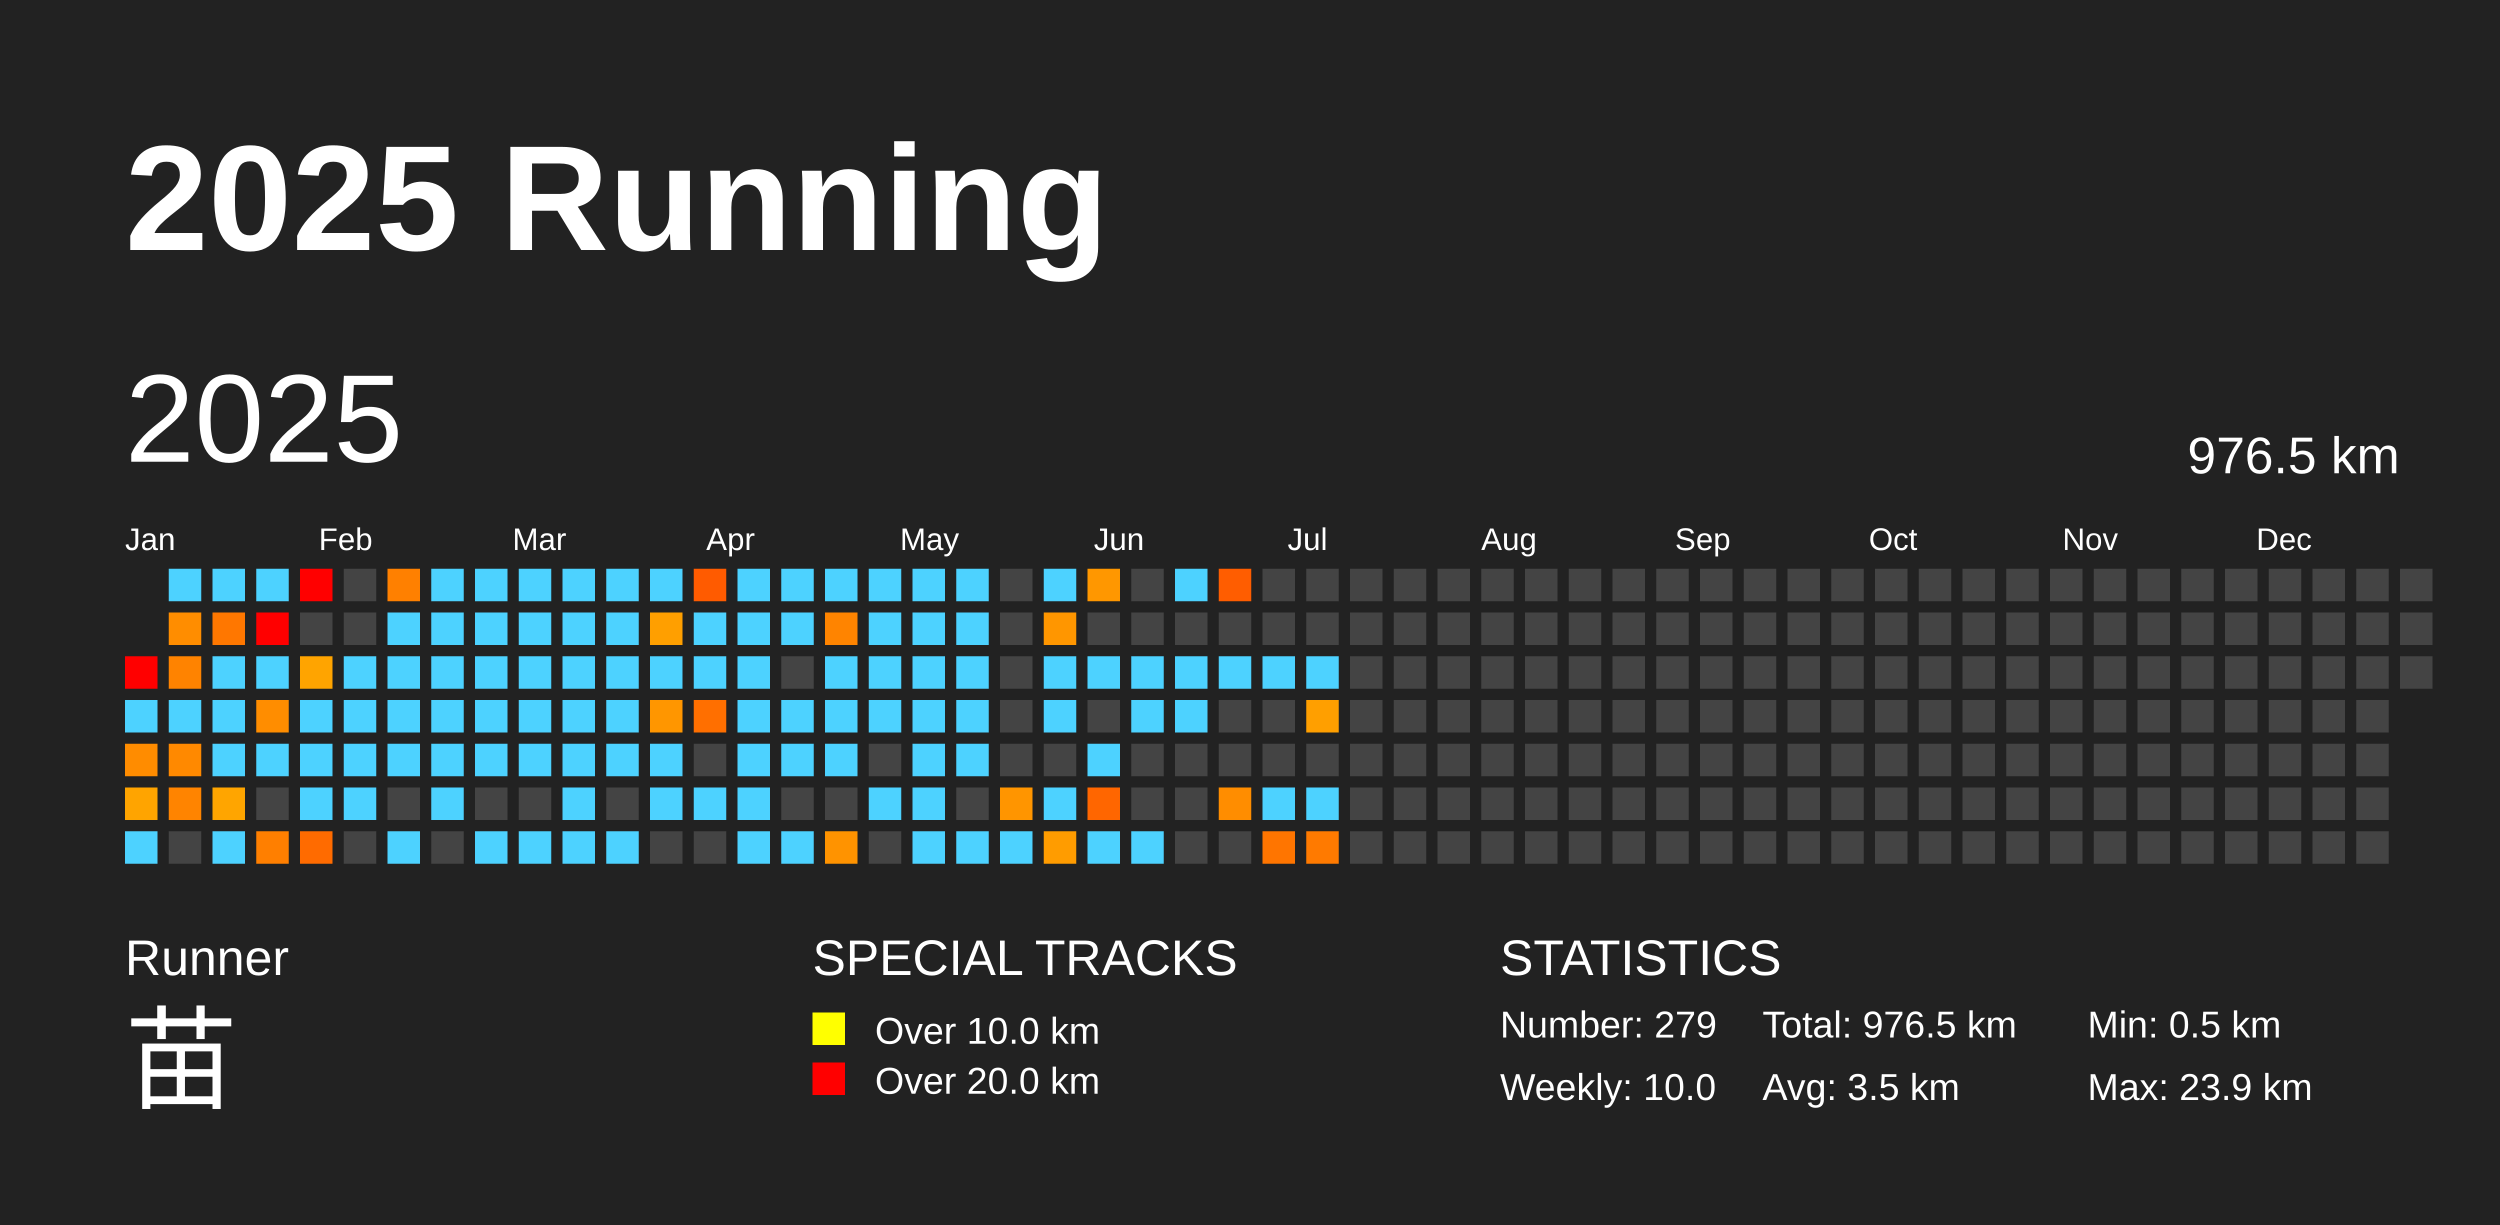
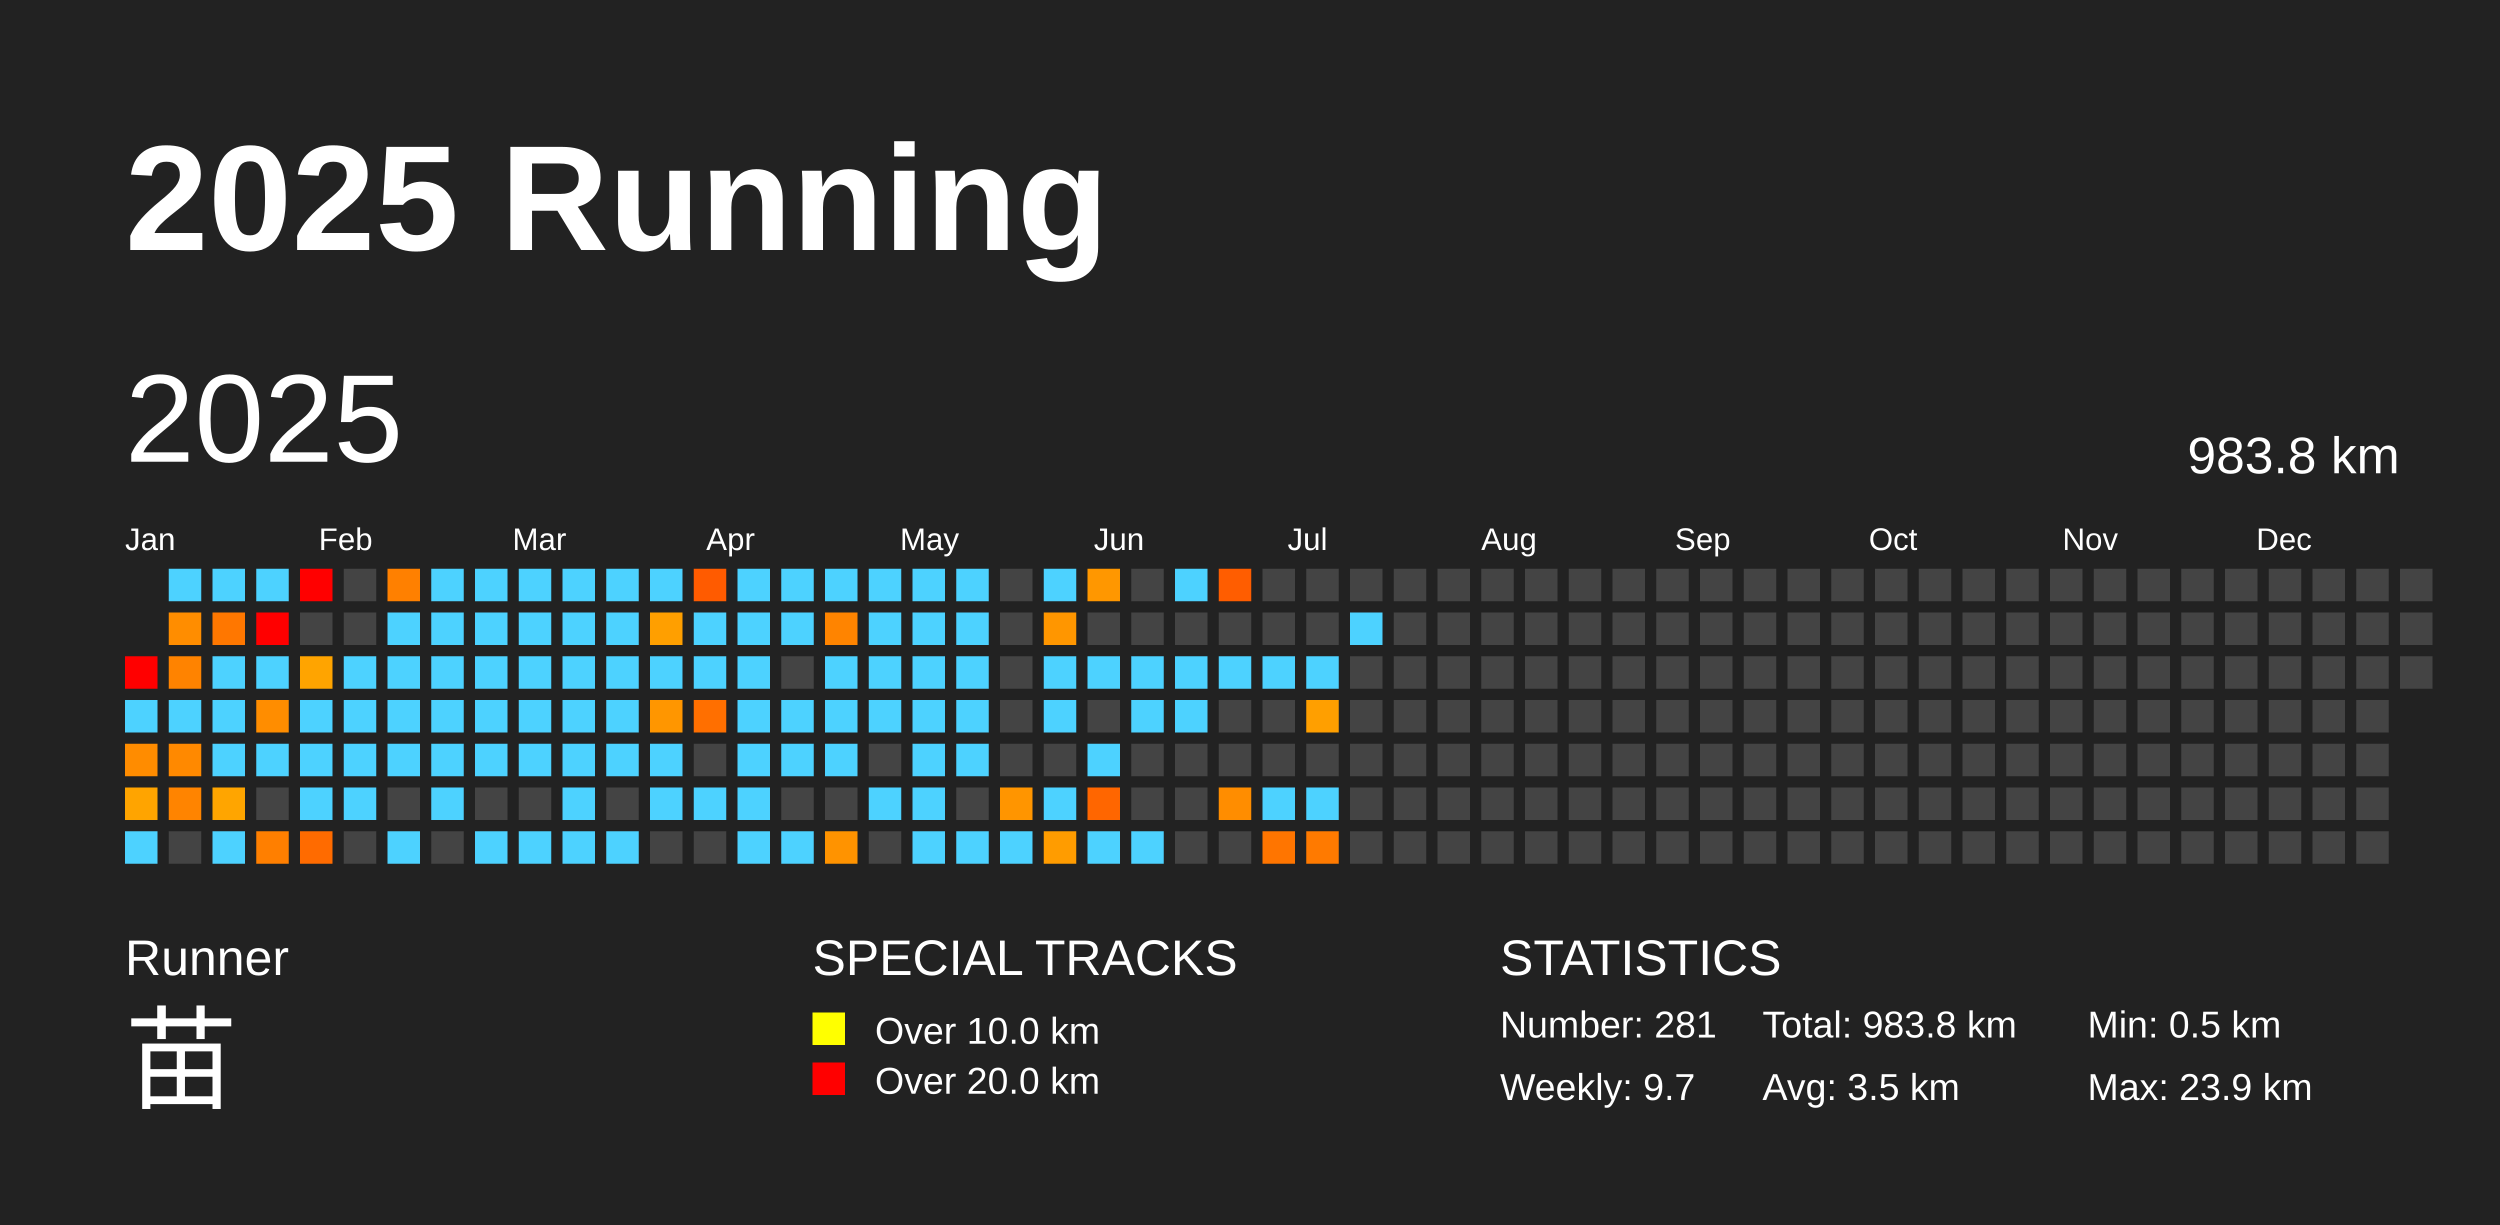
<svg xmlns="http://www.w3.org/2000/svg" baseProfile="full" height="98mm" version="1.1" viewBox="0,0,200,98" width="200mm">
  <defs />
  <rect fill="#222222" height="98" width="200" x="0" y="0" />
  <text fill="#FFFFFF" style="font-size:12px; font-family:Arial; font-weight:bold;" x="10" y="20">2025 Running</text>
  <text fill="#FFFFFF" style="font-size:4px; font-family:Arial" x="10" y="78">Runner</text>
  <text fill="#FFFFFF" style="font-size:9px; font-family:Arial" x="10" y="88">苗</text>
  <text fill="#FFFFFF" style="font-size:4px; font-family:Arial" x="65" y="78">SPECIAL TRACKS</text>
  <rect fill="yellow" height="2.6" width="2.6" x="65" y="81" />
  <text fill="#FFFFFF" style="font-size:3px; font-family:Arial" x="70" y="83.5">Over 10.0 km</text>
  <rect fill="red" height="2.6" width="2.6" x="65" y="85" />
  <text fill="#FFFFFF" style="font-size:3px; font-family:Arial" x="70" y="87.5">Over 20.0 km</text>
  <text fill="#FFFFFF" style="font-size:4px; font-family:Arial" x="120" y="78">STATISTICS</text>
-   <text fill="#FFFFFF" style="font-size:3px; font-family:Arial" x="120" y="83">Number: 279</text>
-   <text fill="#FFFFFF" style="font-size:3px; font-family:Arial" x="120" y="88">Weekly: 10.0</text>
-   <text fill="#FFFFFF" style="font-size:3px; font-family:Arial" x="141" y="83">Total: 976.5 km</text>
+   <text fill="#FFFFFF" style="font-size:3px; font-family:Arial" x="120" y="83">Number: 281</text>
+   <text fill="#FFFFFF" style="font-size:3px; font-family:Arial" x="120" y="88">Weekly: 9.7</text>
+   <text fill="#FFFFFF" style="font-size:3px; font-family:Arial" x="141" y="83">Total: 983.8 km</text>
  <text fill="#FFFFFF" style="font-size:3px; font-family:Arial" x="141" y="88">Avg: 3.5 km</text>
  <text fill="#FFFFFF" style="font-size:3px; font-family:Arial" x="167" y="83">Min: 0.5 km</text>
  <text fill="#FFFFFF" style="font-size:3px; font-family:Arial" x="167" y="88">Max: 23.9 km</text>
  <text dominant-baseline="hanging" fill="#FFFFFF" style="font-size:10.0px; font-family:Arial;" x="10" y="30">2025</text>
-   <text dominant-baseline="hanging" fill="#FFFFFF" style="font-size:4.125px; font-family:Arial;" x="175" y="35">976.5 km</text>
+   <text dominant-baseline="hanging" fill="#FFFFFF" style="font-size:4.125px; font-family:Arial;" x="175" y="35">983.8 km</text>
  <text fill="#FFFFFF" style="font-size:2.5px; font-family:Arial" x="10.0" y="44">Jan</text>
  <text fill="#FFFFFF" style="font-size:2.5px; font-family:Arial" x="25.5" y="44">Feb</text>
  <text fill="#FFFFFF" style="font-size:2.5px; font-family:Arial" x="41.0" y="44">Mar</text>
  <text fill="#FFFFFF" style="font-size:2.5px; font-family:Arial" x="56.5" y="44">Apr</text>
  <text fill="#FFFFFF" style="font-size:2.5px; font-family:Arial" x="72.0" y="44">May</text>
  <text fill="#FFFFFF" style="font-size:2.5px; font-family:Arial" x="87.5" y="44">Jun</text>
  <text fill="#FFFFFF" style="font-size:2.5px; font-family:Arial" x="103.0" y="44">Jul</text>
  <text fill="#FFFFFF" style="font-size:2.5px; font-family:Arial" x="118.5" y="44">Aug</text>
  <text fill="#FFFFFF" style="font-size:2.5px; font-family:Arial" x="134.0" y="44">Sep</text>
  <text fill="#FFFFFF" style="font-size:2.5px; font-family:Arial" x="149.5" y="44">Oct</text>
  <text fill="#FFFFFF" style="font-size:2.5px; font-family:Arial" x="165.0" y="44">Nov</text>
  <text fill="#FFFFFF" style="font-size:2.5px; font-family:Arial" x="180.5" y="44">Dec</text>
  <rect fill="red" height="2.6" width="2.6" x="10.0" y="52.5" />
  <rect fill="#4dd2ff" height="2.6" width="2.6" x="10.0" y="56.0" />
  <rect fill="#ff8c00" height="2.6" width="2.6" x="10.0" y="59.5" />
  <rect fill="#ffa400" height="2.6" width="2.6" x="10.0" y="63.0" />
  <rect fill="#4dd2ff" height="2.6" width="2.6" x="10.0" y="66.5" />
  <rect fill="#4dd2ff" height="2.6" width="2.6" x="13.5" y="45.5" />
  <rect fill="#ff8d00" height="2.6" width="2.6" x="13.5" y="49.0" />
  <rect fill="#ff8300" height="2.6" width="2.6" x="13.5" y="52.5" />
  <rect fill="#4dd2ff" height="2.6" width="2.6" x="13.5" y="56.0" />
  <rect fill="#ff8900" height="2.6" width="2.6" x="13.5" y="59.5" />
  <rect fill="#ff8400" height="2.6" width="2.6" x="13.5" y="63.0" />
  <rect fill="#444444" height="2.6" width="2.6" x="13.5" y="66.5" />
  <rect fill="#4dd2ff" height="2.6" width="2.6" x="17.0" y="45.5" />
  <rect fill="#ff7700" height="2.6" width="2.6" x="17.0" y="49.0" />
  <rect fill="#4dd2ff" height="2.6" width="2.6" x="17.0" y="52.5" />
  <rect fill="#4dd2ff" height="2.6" width="2.6" x="17.0" y="56.0" />
  <rect fill="#4dd2ff" height="2.6" width="2.6" x="17.0" y="59.5" />
  <rect fill="#ffa500" height="2.6" width="2.6" x="17.0" y="63.0" />
  <rect fill="#4dd2ff" height="2.6" width="2.6" x="17.0" y="66.5" />
  <rect fill="#4dd2ff" height="2.6" width="2.6" x="20.5" y="45.5" />
  <rect fill="red" height="2.6" width="2.6" x="20.5" y="49.0" />
  <rect fill="#4dd2ff" height="2.6" width="2.6" x="20.5" y="52.5" />
  <rect fill="#ff8d00" height="2.6" width="2.6" x="20.5" y="56.0" />
  <rect fill="#4dd2ff" height="2.6" width="2.6" x="20.5" y="59.5" />
  <rect fill="#444444" height="2.6" width="2.6" x="20.5" y="63.0" />
  <rect fill="#ff7f00" height="2.6" width="2.6" x="20.5" y="66.5" />
  <rect fill="red" height="2.6" width="2.6" x="24.0" y="45.5" />
  <rect fill="#444444" height="2.6" width="2.6" x="24.0" y="49.0" />
  <rect fill="#ffa400" height="2.6" width="2.6" x="24.0" y="52.5" />
  <rect fill="#4dd2ff" height="2.6" width="2.6" x="24.0" y="56.0" />
  <rect fill="#4dd2ff" height="2.6" width="2.6" x="24.0" y="59.5" />
  <rect fill="#4dd2ff" height="2.6" width="2.6" x="24.0" y="63.0" />
  <rect fill="#ff6b00" height="2.6" width="2.6" x="24.0" y="66.5" />
  <rect fill="#444444" height="2.6" width="2.6" x="27.5" y="45.5" />
  <rect fill="#444444" height="2.6" width="2.6" x="27.5" y="49.0" />
  <rect fill="#4dd2ff" height="2.6" width="2.6" x="27.5" y="52.5" />
  <rect fill="#4dd2ff" height="2.6" width="2.6" x="27.5" y="56.0" />
  <rect fill="#4dd2ff" height="2.6" width="2.6" x="27.5" y="59.5" />
  <rect fill="#4dd2ff" height="2.6" width="2.6" x="27.5" y="63.0" />
  <rect fill="#444444" height="2.6" width="2.6" x="27.5" y="66.5" />
  <rect fill="#ff8000" height="2.6" width="2.6" x="31.0" y="45.5" />
  <rect fill="#4dd2ff" height="2.6" width="2.6" x="31.0" y="49.0" />
  <rect fill="#4dd2ff" height="2.6" width="2.6" x="31.0" y="52.5" />
  <rect fill="#4dd2ff" height="2.6" width="2.6" x="31.0" y="56.0" />
  <rect fill="#4dd2ff" height="2.6" width="2.6" x="31.0" y="59.5" />
  <rect fill="#444444" height="2.6" width="2.6" x="31.0" y="63.0" />
  <rect fill="#4dd2ff" height="2.6" width="2.6" x="31.0" y="66.5" />
  <rect fill="#4dd2ff" height="2.6" width="2.6" x="34.5" y="45.5" />
  <rect fill="#4dd2ff" height="2.6" width="2.6" x="34.5" y="49.0" />
  <rect fill="#4dd2ff" height="2.6" width="2.6" x="34.5" y="52.5" />
  <rect fill="#4dd2ff" height="2.6" width="2.6" x="34.5" y="56.0" />
  <rect fill="#4dd2ff" height="2.6" width="2.6" x="34.5" y="59.5" />
  <rect fill="#4dd2ff" height="2.6" width="2.6" x="34.5" y="63.0" />
  <rect fill="#444444" height="2.6" width="2.6" x="34.5" y="66.5" />
  <rect fill="#4dd2ff" height="2.6" width="2.6" x="38.0" y="45.5" />
  <rect fill="#4dd2ff" height="2.6" width="2.6" x="38.0" y="49.0" />
  <rect fill="#4dd2ff" height="2.6" width="2.6" x="38.0" y="52.5" />
  <rect fill="#4dd2ff" height="2.6" width="2.6" x="38.0" y="56.0" />
  <rect fill="#4dd2ff" height="2.6" width="2.6" x="38.0" y="59.5" />
  <rect fill="#444444" height="2.6" width="2.6" x="38.0" y="63.0" />
  <rect fill="#4dd2ff" height="2.6" width="2.6" x="38.0" y="66.5" />
  <rect fill="#4dd2ff" height="2.6" width="2.6" x="41.5" y="45.5" />
  <rect fill="#4dd2ff" height="2.6" width="2.6" x="41.5" y="49.0" />
  <rect fill="#4dd2ff" height="2.6" width="2.6" x="41.5" y="52.5" />
  <rect fill="#4dd2ff" height="2.6" width="2.6" x="41.5" y="56.0" />
  <rect fill="#4dd2ff" height="2.6" width="2.6" x="41.5" y="59.5" />
  <rect fill="#444444" height="2.6" width="2.6" x="41.5" y="63.0" />
  <rect fill="#4dd2ff" height="2.6" width="2.6" x="41.5" y="66.5" />
  <rect fill="#4dd2ff" height="2.6" width="2.6" x="45.0" y="45.5" />
  <rect fill="#4dd2ff" height="2.6" width="2.6" x="45.0" y="49.0" />
  <rect fill="#4dd2ff" height="2.6" width="2.6" x="45.0" y="52.5" />
  <rect fill="#4dd2ff" height="2.6" width="2.6" x="45.0" y="56.0" />
  <rect fill="#4dd2ff" height="2.6" width="2.6" x="45.0" y="59.5" />
  <rect fill="#4dd2ff" height="2.6" width="2.6" x="45.0" y="63.0" />
  <rect fill="#4dd2ff" height="2.6" width="2.6" x="45.0" y="66.5" />
  <rect fill="#4dd2ff" height="2.6" width="2.6" x="48.5" y="45.5" />
  <rect fill="#4dd2ff" height="2.6" width="2.6" x="48.5" y="49.0" />
  <rect fill="#4dd2ff" height="2.6" width="2.6" x="48.5" y="52.5" />
  <rect fill="#4dd2ff" height="2.6" width="2.6" x="48.5" y="56.0" />
  <rect fill="#4dd2ff" height="2.6" width="2.6" x="48.5" y="59.5" />
  <rect fill="#444444" height="2.6" width="2.6" x="48.5" y="63.0" />
  <rect fill="#4dd2ff" height="2.6" width="2.6" x="48.5" y="66.5" />
  <rect fill="#4dd2ff" height="2.6" width="2.6" x="52.0" y="45.5" />
  <rect fill="#ff9f00" height="2.6" width="2.6" x="52.0" y="49.0" />
  <rect fill="#4dd2ff" height="2.6" width="2.6" x="52.0" y="52.5" />
  <rect fill="#ff9600" height="2.6" width="2.6" x="52.0" y="56.0" />
  <rect fill="#4dd2ff" height="2.6" width="2.6" x="52.0" y="59.5" />
  <rect fill="#4dd2ff" height="2.6" width="2.6" x="52.0" y="63.0" />
  <rect fill="#444444" height="2.6" width="2.6" x="52.0" y="66.5" />
  <rect fill="#ff5b00" height="2.6" width="2.6" x="55.5" y="45.5" />
  <rect fill="#4dd2ff" height="2.6" width="2.6" x="55.5" y="49.0" />
  <rect fill="#4dd2ff" height="2.6" width="2.6" x="55.5" y="52.5" />
  <rect fill="#ff6f00" height="2.6" width="2.6" x="55.5" y="56.0" />
  <rect fill="#444444" height="2.6" width="2.6" x="55.5" y="59.5" />
  <rect fill="#4dd2ff" height="2.6" width="2.6" x="55.5" y="63.0" />
  <rect fill="#444444" height="2.6" width="2.6" x="55.5" y="66.5" />
  <rect fill="#4dd2ff" height="2.6" width="2.6" x="59.0" y="45.5" />
  <rect fill="#4dd2ff" height="2.6" width="2.6" x="59.0" y="49.0" />
  <rect fill="#4dd2ff" height="2.6" width="2.6" x="59.0" y="52.5" />
  <rect fill="#4dd2ff" height="2.6" width="2.6" x="59.0" y="56.0" />
  <rect fill="#4dd2ff" height="2.6" width="2.6" x="59.0" y="59.5" />
  <rect fill="#4dd2ff" height="2.6" width="2.6" x="59.0" y="63.0" />
  <rect fill="#4dd2ff" height="2.6" width="2.6" x="59.0" y="66.5" />
  <rect fill="#4dd2ff" height="2.6" width="2.6" x="62.5" y="45.5" />
  <rect fill="#4dd2ff" height="2.6" width="2.6" x="62.5" y="49.0" />
  <rect fill="#444444" height="2.6" width="2.6" x="62.5" y="52.5" />
  <rect fill="#4dd2ff" height="2.6" width="2.6" x="62.5" y="56.0" />
  <rect fill="#4dd2ff" height="2.6" width="2.6" x="62.5" y="59.5" />
  <rect fill="#444444" height="2.6" width="2.6" x="62.5" y="63.0" />
  <rect fill="#4dd2ff" height="2.6" width="2.6" x="62.5" y="66.5" />
  <rect fill="#4dd2ff" height="2.6" width="2.6" x="66.0" y="45.5" />
  <rect fill="#ff8400" height="2.6" width="2.6" x="66.0" y="49.0" />
  <rect fill="#4dd2ff" height="2.6" width="2.6" x="66.0" y="52.5" />
  <rect fill="#4dd2ff" height="2.6" width="2.6" x="66.0" y="56.0" />
  <rect fill="#4dd2ff" height="2.6" width="2.6" x="66.0" y="59.5" />
  <rect fill="#444444" height="2.6" width="2.6" x="66.0" y="63.0" />
  <rect fill="#ff9300" height="2.6" width="2.6" x="66.0" y="66.5" />
  <rect fill="#4dd2ff" height="2.6" width="2.6" x="69.5" y="45.5" />
  <rect fill="#4dd2ff" height="2.6" width="2.6" x="69.5" y="49.0" />
  <rect fill="#4dd2ff" height="2.6" width="2.6" x="69.5" y="52.5" />
  <rect fill="#4dd2ff" height="2.6" width="2.6" x="69.5" y="56.0" />
  <rect fill="#444444" height="2.6" width="2.6" x="69.5" y="59.5" />
  <rect fill="#4dd2ff" height="2.6" width="2.6" x="69.5" y="63.0" />
  <rect fill="#444444" height="2.6" width="2.6" x="69.5" y="66.5" />
  <rect fill="#4dd2ff" height="2.6" width="2.6" x="73.0" y="45.5" />
  <rect fill="#4dd2ff" height="2.6" width="2.6" x="73.0" y="49.0" />
  <rect fill="#4dd2ff" height="2.6" width="2.6" x="73.0" y="52.5" />
  <rect fill="#4dd2ff" height="2.6" width="2.6" x="73.0" y="56.0" />
  <rect fill="#4dd2ff" height="2.6" width="2.6" x="73.0" y="59.5" />
  <rect fill="#4dd2ff" height="2.6" width="2.6" x="73.0" y="63.0" />
  <rect fill="#4dd2ff" height="2.6" width="2.6" x="73.0" y="66.5" />
  <rect fill="#4dd2ff" height="2.6" width="2.6" x="76.5" y="45.5" />
  <rect fill="#4dd2ff" height="2.6" width="2.6" x="76.5" y="49.0" />
  <rect fill="#4dd2ff" height="2.6" width="2.6" x="76.5" y="52.5" />
  <rect fill="#4dd2ff" height="2.6" width="2.6" x="76.5" y="56.0" />
  <rect fill="#4dd2ff" height="2.6" width="2.6" x="76.5" y="59.5" />
  <rect fill="#444444" height="2.6" width="2.6" x="76.5" y="63.0" />
  <rect fill="#4dd2ff" height="2.6" width="2.6" x="76.5" y="66.5" />
  <rect fill="#444444" height="2.6" width="2.6" x="80.0" y="45.5" />
  <rect fill="#444444" height="2.6" width="2.6" x="80.0" y="49.0" />
  <rect fill="#444444" height="2.6" width="2.6" x="80.0" y="52.5" />
  <rect fill="#444444" height="2.6" width="2.6" x="80.0" y="56.0" />
  <rect fill="#444444" height="2.6" width="2.6" x="80.0" y="59.5" />
  <rect fill="#ff9500" height="2.6" width="2.6" x="80.0" y="63.0" />
  <rect fill="#4dd2ff" height="2.6" width="2.6" x="80.0" y="66.5" />
  <rect fill="#4dd2ff" height="2.6" width="2.6" x="83.5" y="45.5" />
  <rect fill="#ff9600" height="2.6" width="2.6" x="83.5" y="49.0" />
  <rect fill="#4dd2ff" height="2.6" width="2.6" x="83.5" y="52.5" />
  <rect fill="#4dd2ff" height="2.6" width="2.6" x="83.5" y="56.0" />
  <rect fill="#444444" height="2.6" width="2.6" x="83.5" y="59.5" />
  <rect fill="#4dd2ff" height="2.6" width="2.6" x="83.5" y="63.0" />
  <rect fill="#ff9c00" height="2.6" width="2.6" x="83.5" y="66.5" />
  <rect fill="#ff9700" height="2.6" width="2.6" x="87.0" y="45.5" />
  <rect fill="#444444" height="2.6" width="2.6" x="87.0" y="49.0" />
  <rect fill="#4dd2ff" height="2.6" width="2.6" x="87.0" y="52.5" />
  <rect fill="#444444" height="2.6" width="2.6" x="87.0" y="56.0" />
  <rect fill="#4dd2ff" height="2.6" width="2.6" x="87.0" y="59.5" />
  <rect fill="#ff6600" height="2.6" width="2.6" x="87.0" y="63.0" />
  <rect fill="#4dd2ff" height="2.6" width="2.6" x="87.0" y="66.5" />
  <rect fill="#444444" height="2.6" width="2.6" x="90.5" y="45.5" />
  <rect fill="#444444" height="2.6" width="2.6" x="90.5" y="49.0" />
  <rect fill="#4dd2ff" height="2.6" width="2.6" x="90.5" y="52.5" />
  <rect fill="#4dd2ff" height="2.6" width="2.6" x="90.5" y="56.0" />
  <rect fill="#444444" height="2.6" width="2.6" x="90.5" y="59.5" />
  <rect fill="#444444" height="2.6" width="2.6" x="90.5" y="63.0" />
  <rect fill="#4dd2ff" height="2.6" width="2.6" x="90.5" y="66.5" />
  <rect fill="#4dd2ff" height="2.6" width="2.6" x="94.0" y="45.5" />
  <rect fill="#444444" height="2.6" width="2.6" x="94.0" y="49.0" />
  <rect fill="#4dd2ff" height="2.6" width="2.6" x="94.0" y="52.5" />
  <rect fill="#4dd2ff" height="2.6" width="2.6" x="94.0" y="56.0" />
  <rect fill="#444444" height="2.6" width="2.6" x="94.0" y="59.5" />
  <rect fill="#444444" height="2.6" width="2.6" x="94.0" y="63.0" />
  <rect fill="#444444" height="2.6" width="2.6" x="94.0" y="66.5" />
  <rect fill="#ff5d00" height="2.6" width="2.6" x="97.5" y="45.5" />
  <rect fill="#444444" height="2.6" width="2.6" x="97.5" y="49.0" />
  <rect fill="#4dd2ff" height="2.6" width="2.6" x="97.5" y="52.5" />
  <rect fill="#444444" height="2.6" width="2.6" x="97.5" y="56.0" />
  <rect fill="#444444" height="2.6" width="2.6" x="97.5" y="59.5" />
  <rect fill="#ff8d00" height="2.6" width="2.6" x="97.5" y="63.0" />
  <rect fill="#444444" height="2.6" width="2.6" x="97.5" y="66.5" />
  <rect fill="#444444" height="2.6" width="2.6" x="101.0" y="45.5" />
  <rect fill="#444444" height="2.6" width="2.6" x="101.0" y="49.0" />
  <rect fill="#4dd2ff" height="2.6" width="2.6" x="101.0" y="52.5" />
  <rect fill="#444444" height="2.6" width="2.6" x="101.0" y="56.0" />
  <rect fill="#444444" height="2.6" width="2.6" x="101.0" y="59.5" />
  <rect fill="#4dd2ff" height="2.6" width="2.6" x="101.0" y="63.0" />
  <rect fill="#ff7500" height="2.6" width="2.6" x="101.0" y="66.5" />
  <rect fill="#444444" height="2.6" width="2.6" x="104.5" y="45.5" />
  <rect fill="#444444" height="2.6" width="2.6" x="104.5" y="49.0" />
  <rect fill="#4dd2ff" height="2.6" width="2.6" x="104.5" y="52.5" />
  <rect fill="#ff9f00" height="2.6" width="2.6" x="104.5" y="56.0" />
  <rect fill="#444444" height="2.6" width="2.6" x="104.5" y="59.5" />
  <rect fill="#4dd2ff" height="2.6" width="2.6" x="104.5" y="63.0" />
  <rect fill="#ff7a00" height="2.6" width="2.6" x="104.5" y="66.5" />
  <rect fill="#444444" height="2.6" width="2.6" x="108.0" y="45.5" />
-   <rect fill="#444444" height="2.6" width="2.6" x="108.0" y="49.0" />
+   <rect fill="#4dd2ff" height="2.6" width="2.6" x="108.0" y="49.0" />
  <rect fill="#444444" height="2.6" width="2.6" x="108.0" y="52.5" />
  <rect fill="#444444" height="2.6" width="2.6" x="108.0" y="56.0" />
  <rect fill="#444444" height="2.6" width="2.6" x="108.0" y="59.5" />
  <rect fill="#444444" height="2.6" width="2.6" x="108.0" y="63.0" />
  <rect fill="#444444" height="2.6" width="2.6" x="108.0" y="66.5" />
  <rect fill="#444444" height="2.6" width="2.6" x="111.5" y="45.5" />
  <rect fill="#444444" height="2.6" width="2.6" x="111.5" y="49.0" />
  <rect fill="#444444" height="2.6" width="2.6" x="111.5" y="52.5" />
  <rect fill="#444444" height="2.6" width="2.6" x="111.5" y="56.0" />
  <rect fill="#444444" height="2.6" width="2.6" x="111.5" y="59.5" />
  <rect fill="#444444" height="2.6" width="2.6" x="111.5" y="63.0" />
  <rect fill="#444444" height="2.6" width="2.6" x="111.5" y="66.5" />
  <rect fill="#444444" height="2.6" width="2.6" x="115.0" y="45.5" />
  <rect fill="#444444" height="2.6" width="2.6" x="115.0" y="49.0" />
  <rect fill="#444444" height="2.6" width="2.6" x="115.0" y="52.5" />
  <rect fill="#444444" height="2.6" width="2.6" x="115.0" y="56.0" />
  <rect fill="#444444" height="2.6" width="2.6" x="115.0" y="59.5" />
  <rect fill="#444444" height="2.6" width="2.6" x="115.0" y="63.0" />
  <rect fill="#444444" height="2.6" width="2.6" x="115.0" y="66.5" />
  <rect fill="#444444" height="2.6" width="2.6" x="118.5" y="45.5" />
  <rect fill="#444444" height="2.6" width="2.6" x="118.5" y="49.0" />
  <rect fill="#444444" height="2.6" width="2.6" x="118.5" y="52.5" />
  <rect fill="#444444" height="2.6" width="2.6" x="118.5" y="56.0" />
  <rect fill="#444444" height="2.6" width="2.6" x="118.5" y="59.5" />
  <rect fill="#444444" height="2.6" width="2.6" x="118.5" y="63.0" />
  <rect fill="#444444" height="2.6" width="2.6" x="118.5" y="66.5" />
  <rect fill="#444444" height="2.6" width="2.6" x="122.0" y="45.5" />
  <rect fill="#444444" height="2.6" width="2.6" x="122.0" y="49.0" />
  <rect fill="#444444" height="2.6" width="2.6" x="122.0" y="52.5" />
  <rect fill="#444444" height="2.6" width="2.6" x="122.0" y="56.0" />
  <rect fill="#444444" height="2.6" width="2.6" x="122.0" y="59.5" />
  <rect fill="#444444" height="2.6" width="2.6" x="122.0" y="63.0" />
  <rect fill="#444444" height="2.6" width="2.6" x="122.0" y="66.5" />
  <rect fill="#444444" height="2.6" width="2.6" x="125.5" y="45.5" />
  <rect fill="#444444" height="2.6" width="2.6" x="125.5" y="49.0" />
  <rect fill="#444444" height="2.6" width="2.6" x="125.5" y="52.5" />
  <rect fill="#444444" height="2.6" width="2.6" x="125.5" y="56.0" />
  <rect fill="#444444" height="2.6" width="2.6" x="125.5" y="59.5" />
  <rect fill="#444444" height="2.6" width="2.6" x="125.5" y="63.0" />
  <rect fill="#444444" height="2.6" width="2.6" x="125.5" y="66.5" />
  <rect fill="#444444" height="2.6" width="2.6" x="129.0" y="45.5" />
  <rect fill="#444444" height="2.6" width="2.6" x="129.0" y="49.0" />
  <rect fill="#444444" height="2.6" width="2.6" x="129.0" y="52.5" />
  <rect fill="#444444" height="2.6" width="2.6" x="129.0" y="56.0" />
  <rect fill="#444444" height="2.6" width="2.6" x="129.0" y="59.5" />
  <rect fill="#444444" height="2.6" width="2.6" x="129.0" y="63.0" />
  <rect fill="#444444" height="2.6" width="2.6" x="129.0" y="66.5" />
  <rect fill="#444444" height="2.6" width="2.6" x="132.5" y="45.5" />
  <rect fill="#444444" height="2.6" width="2.6" x="132.5" y="49.0" />
  <rect fill="#444444" height="2.6" width="2.6" x="132.5" y="52.5" />
  <rect fill="#444444" height="2.6" width="2.6" x="132.5" y="56.0" />
  <rect fill="#444444" height="2.6" width="2.6" x="132.5" y="59.5" />
  <rect fill="#444444" height="2.6" width="2.6" x="132.5" y="63.0" />
  <rect fill="#444444" height="2.6" width="2.6" x="132.5" y="66.5" />
  <rect fill="#444444" height="2.6" width="2.6" x="136.0" y="45.5" />
  <rect fill="#444444" height="2.6" width="2.6" x="136.0" y="49.0" />
  <rect fill="#444444" height="2.6" width="2.6" x="136.0" y="52.5" />
  <rect fill="#444444" height="2.6" width="2.6" x="136.0" y="56.0" />
  <rect fill="#444444" height="2.6" width="2.6" x="136.0" y="59.5" />
  <rect fill="#444444" height="2.6" width="2.6" x="136.0" y="63.0" />
  <rect fill="#444444" height="2.6" width="2.6" x="136.0" y="66.5" />
  <rect fill="#444444" height="2.6" width="2.6" x="139.5" y="45.5" />
  <rect fill="#444444" height="2.6" width="2.6" x="139.5" y="49.0" />
  <rect fill="#444444" height="2.6" width="2.6" x="139.5" y="52.5" />
  <rect fill="#444444" height="2.6" width="2.6" x="139.5" y="56.0" />
  <rect fill="#444444" height="2.6" width="2.6" x="139.5" y="59.5" />
  <rect fill="#444444" height="2.6" width="2.6" x="139.5" y="63.0" />
  <rect fill="#444444" height="2.6" width="2.6" x="139.5" y="66.5" />
  <rect fill="#444444" height="2.6" width="2.6" x="143.0" y="45.5" />
  <rect fill="#444444" height="2.6" width="2.6" x="143.0" y="49.0" />
  <rect fill="#444444" height="2.6" width="2.6" x="143.0" y="52.5" />
  <rect fill="#444444" height="2.6" width="2.6" x="143.0" y="56.0" />
  <rect fill="#444444" height="2.6" width="2.6" x="143.0" y="59.5" />
  <rect fill="#444444" height="2.6" width="2.6" x="143.0" y="63.0" />
  <rect fill="#444444" height="2.6" width="2.6" x="143.0" y="66.5" />
  <rect fill="#444444" height="2.6" width="2.6" x="146.5" y="45.5" />
  <rect fill="#444444" height="2.6" width="2.6" x="146.5" y="49.0" />
  <rect fill="#444444" height="2.6" width="2.6" x="146.5" y="52.5" />
  <rect fill="#444444" height="2.6" width="2.6" x="146.5" y="56.0" />
  <rect fill="#444444" height="2.6" width="2.6" x="146.5" y="59.5" />
  <rect fill="#444444" height="2.6" width="2.6" x="146.5" y="63.0" />
  <rect fill="#444444" height="2.6" width="2.6" x="146.5" y="66.5" />
  <rect fill="#444444" height="2.6" width="2.6" x="150.0" y="45.5" />
  <rect fill="#444444" height="2.6" width="2.6" x="150.0" y="49.0" />
  <rect fill="#444444" height="2.6" width="2.6" x="150.0" y="52.5" />
  <rect fill="#444444" height="2.6" width="2.6" x="150.0" y="56.0" />
  <rect fill="#444444" height="2.6" width="2.6" x="150.0" y="59.5" />
  <rect fill="#444444" height="2.6" width="2.6" x="150.0" y="63.0" />
  <rect fill="#444444" height="2.6" width="2.6" x="150.0" y="66.5" />
  <rect fill="#444444" height="2.6" width="2.6" x="153.5" y="45.5" />
  <rect fill="#444444" height="2.6" width="2.6" x="153.5" y="49.0" />
  <rect fill="#444444" height="2.6" width="2.6" x="153.5" y="52.5" />
  <rect fill="#444444" height="2.6" width="2.6" x="153.5" y="56.0" />
  <rect fill="#444444" height="2.6" width="2.6" x="153.5" y="59.5" />
  <rect fill="#444444" height="2.6" width="2.6" x="153.5" y="63.0" />
  <rect fill="#444444" height="2.6" width="2.6" x="153.5" y="66.5" />
  <rect fill="#444444" height="2.6" width="2.6" x="157.0" y="45.5" />
  <rect fill="#444444" height="2.6" width="2.6" x="157.0" y="49.0" />
  <rect fill="#444444" height="2.6" width="2.6" x="157.0" y="52.5" />
  <rect fill="#444444" height="2.6" width="2.6" x="157.0" y="56.0" />
  <rect fill="#444444" height="2.6" width="2.6" x="157.0" y="59.5" />
  <rect fill="#444444" height="2.6" width="2.6" x="157.0" y="63.0" />
  <rect fill="#444444" height="2.6" width="2.6" x="157.0" y="66.5" />
  <rect fill="#444444" height="2.6" width="2.6" x="160.5" y="45.5" />
  <rect fill="#444444" height="2.6" width="2.6" x="160.5" y="49.0" />
  <rect fill="#444444" height="2.6" width="2.6" x="160.5" y="52.5" />
  <rect fill="#444444" height="2.6" width="2.6" x="160.5" y="56.0" />
  <rect fill="#444444" height="2.6" width="2.6" x="160.5" y="59.5" />
  <rect fill="#444444" height="2.6" width="2.6" x="160.5" y="63.0" />
  <rect fill="#444444" height="2.6" width="2.6" x="160.5" y="66.5" />
  <rect fill="#444444" height="2.6" width="2.6" x="164.0" y="45.5" />
  <rect fill="#444444" height="2.6" width="2.6" x="164.0" y="49.0" />
  <rect fill="#444444" height="2.6" width="2.6" x="164.0" y="52.5" />
  <rect fill="#444444" height="2.6" width="2.6" x="164.0" y="56.0" />
  <rect fill="#444444" height="2.6" width="2.6" x="164.0" y="59.5" />
  <rect fill="#444444" height="2.6" width="2.6" x="164.0" y="63.0" />
  <rect fill="#444444" height="2.6" width="2.6" x="164.0" y="66.5" />
  <rect fill="#444444" height="2.6" width="2.6" x="167.5" y="45.5" />
  <rect fill="#444444" height="2.6" width="2.6" x="167.5" y="49.0" />
  <rect fill="#444444" height="2.6" width="2.6" x="167.5" y="52.5" />
  <rect fill="#444444" height="2.6" width="2.6" x="167.5" y="56.0" />
  <rect fill="#444444" height="2.6" width="2.6" x="167.5" y="59.5" />
  <rect fill="#444444" height="2.6" width="2.6" x="167.5" y="63.0" />
  <rect fill="#444444" height="2.6" width="2.6" x="167.5" y="66.5" />
  <rect fill="#444444" height="2.6" width="2.6" x="171.0" y="45.5" />
  <rect fill="#444444" height="2.6" width="2.6" x="171.0" y="49.0" />
  <rect fill="#444444" height="2.6" width="2.6" x="171.0" y="52.5" />
  <rect fill="#444444" height="2.6" width="2.6" x="171.0" y="56.0" />
  <rect fill="#444444" height="2.6" width="2.6" x="171.0" y="59.5" />
  <rect fill="#444444" height="2.6" width="2.6" x="171.0" y="63.0" />
  <rect fill="#444444" height="2.6" width="2.6" x="171.0" y="66.5" />
  <rect fill="#444444" height="2.6" width="2.6" x="174.5" y="45.5" />
  <rect fill="#444444" height="2.6" width="2.6" x="174.5" y="49.0" />
  <rect fill="#444444" height="2.6" width="2.6" x="174.5" y="52.5" />
  <rect fill="#444444" height="2.6" width="2.6" x="174.5" y="56.0" />
  <rect fill="#444444" height="2.6" width="2.6" x="174.5" y="59.5" />
  <rect fill="#444444" height="2.6" width="2.6" x="174.5" y="63.0" />
  <rect fill="#444444" height="2.6" width="2.6" x="174.5" y="66.5" />
  <rect fill="#444444" height="2.6" width="2.6" x="178.0" y="45.5" />
  <rect fill="#444444" height="2.6" width="2.6" x="178.0" y="49.0" />
  <rect fill="#444444" height="2.6" width="2.6" x="178.0" y="52.5" />
  <rect fill="#444444" height="2.6" width="2.6" x="178.0" y="56.0" />
  <rect fill="#444444" height="2.6" width="2.6" x="178.0" y="59.5" />
  <rect fill="#444444" height="2.6" width="2.6" x="178.0" y="63.0" />
  <rect fill="#444444" height="2.6" width="2.6" x="178.0" y="66.5" />
  <rect fill="#444444" height="2.6" width="2.6" x="181.5" y="45.5" />
  <rect fill="#444444" height="2.6" width="2.6" x="181.5" y="49.0" />
  <rect fill="#444444" height="2.6" width="2.6" x="181.5" y="52.5" />
  <rect fill="#444444" height="2.6" width="2.6" x="181.5" y="56.0" />
  <rect fill="#444444" height="2.6" width="2.6" x="181.5" y="59.5" />
  <rect fill="#444444" height="2.6" width="2.6" x="181.5" y="63.0" />
  <rect fill="#444444" height="2.6" width="2.6" x="181.5" y="66.5" />
  <rect fill="#444444" height="2.6" width="2.6" x="185.0" y="45.5" />
  <rect fill="#444444" height="2.6" width="2.6" x="185.0" y="49.0" />
  <rect fill="#444444" height="2.6" width="2.6" x="185.0" y="52.5" />
  <rect fill="#444444" height="2.6" width="2.6" x="185.0" y="56.0" />
  <rect fill="#444444" height="2.6" width="2.6" x="185.0" y="59.5" />
  <rect fill="#444444" height="2.6" width="2.6" x="185.0" y="63.0" />
  <rect fill="#444444" height="2.6" width="2.6" x="185.0" y="66.5" />
  <rect fill="#444444" height="2.6" width="2.6" x="188.5" y="45.5" />
  <rect fill="#444444" height="2.6" width="2.6" x="188.5" y="49.0" />
  <rect fill="#444444" height="2.6" width="2.6" x="188.5" y="52.5" />
  <rect fill="#444444" height="2.6" width="2.6" x="188.5" y="56.0" />
  <rect fill="#444444" height="2.6" width="2.6" x="188.5" y="59.5" />
  <rect fill="#444444" height="2.6" width="2.6" x="188.5" y="63.0" />
  <rect fill="#444444" height="2.6" width="2.6" x="188.5" y="66.5" />
  <rect fill="#444444" height="2.6" width="2.6" x="192.0" y="45.5" />
  <rect fill="#444444" height="2.6" width="2.6" x="192.0" y="49.0" />
  <rect fill="#444444" height="2.6" width="2.6" x="192.0" y="52.5" />
</svg>
